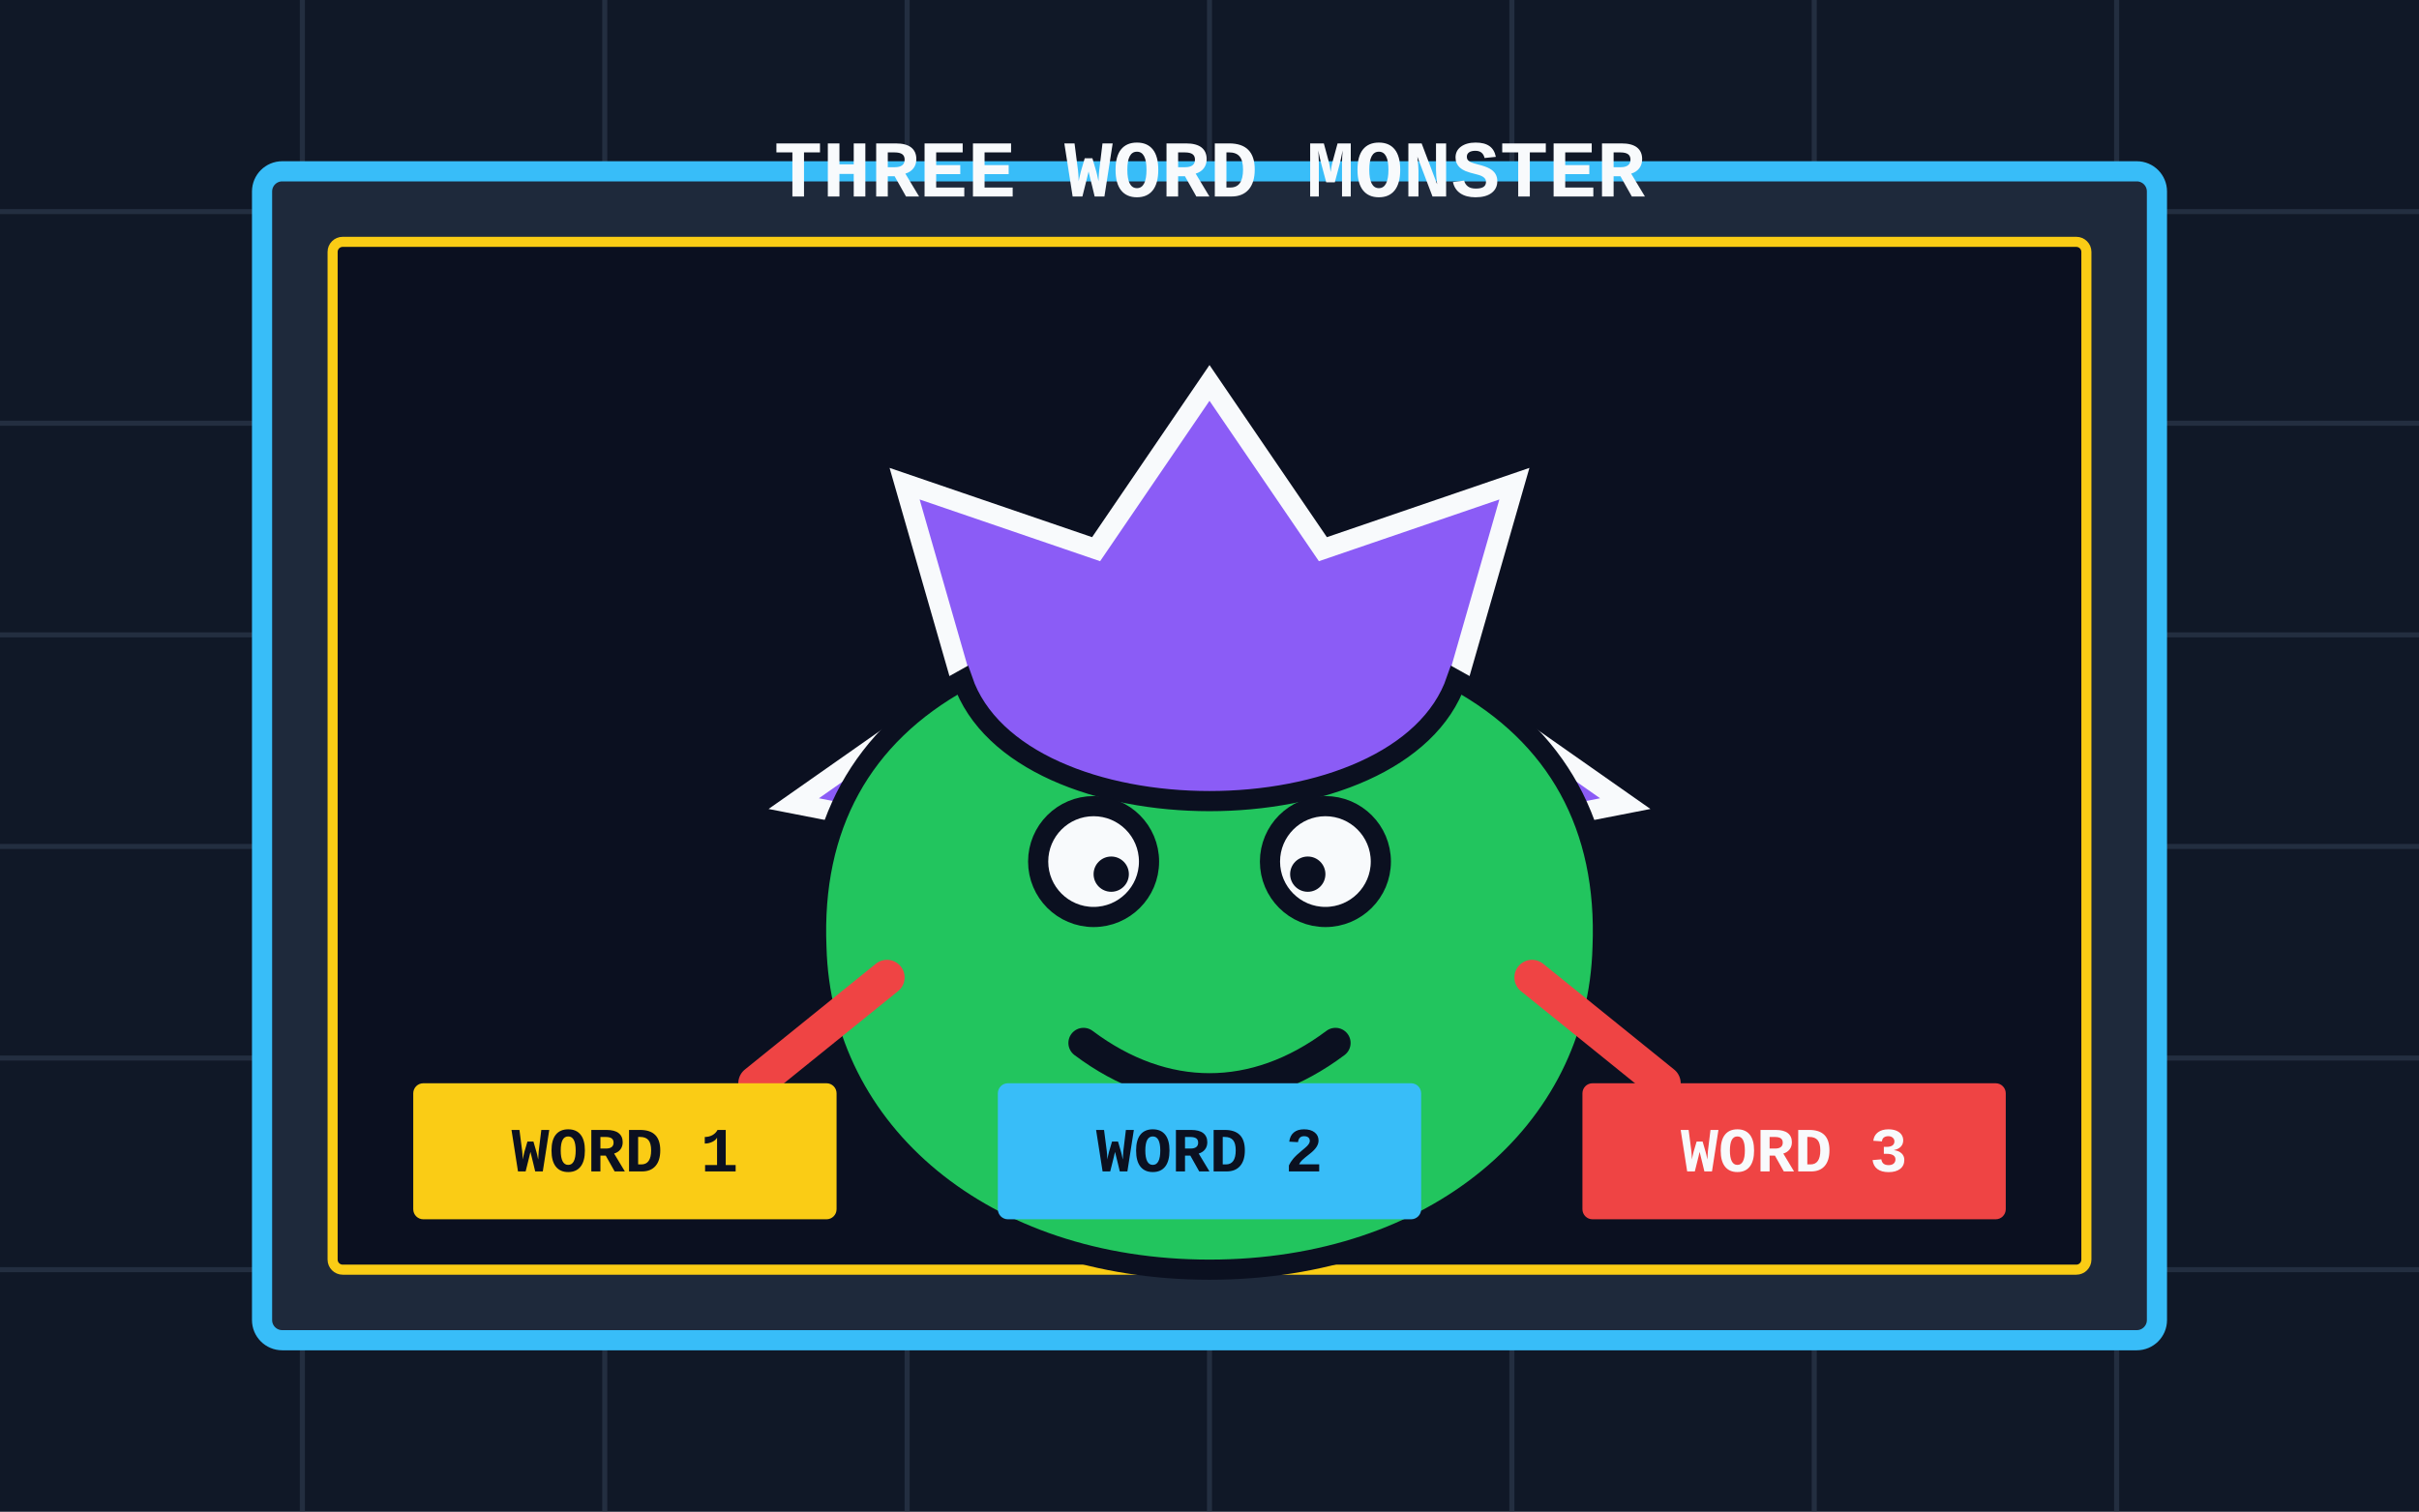
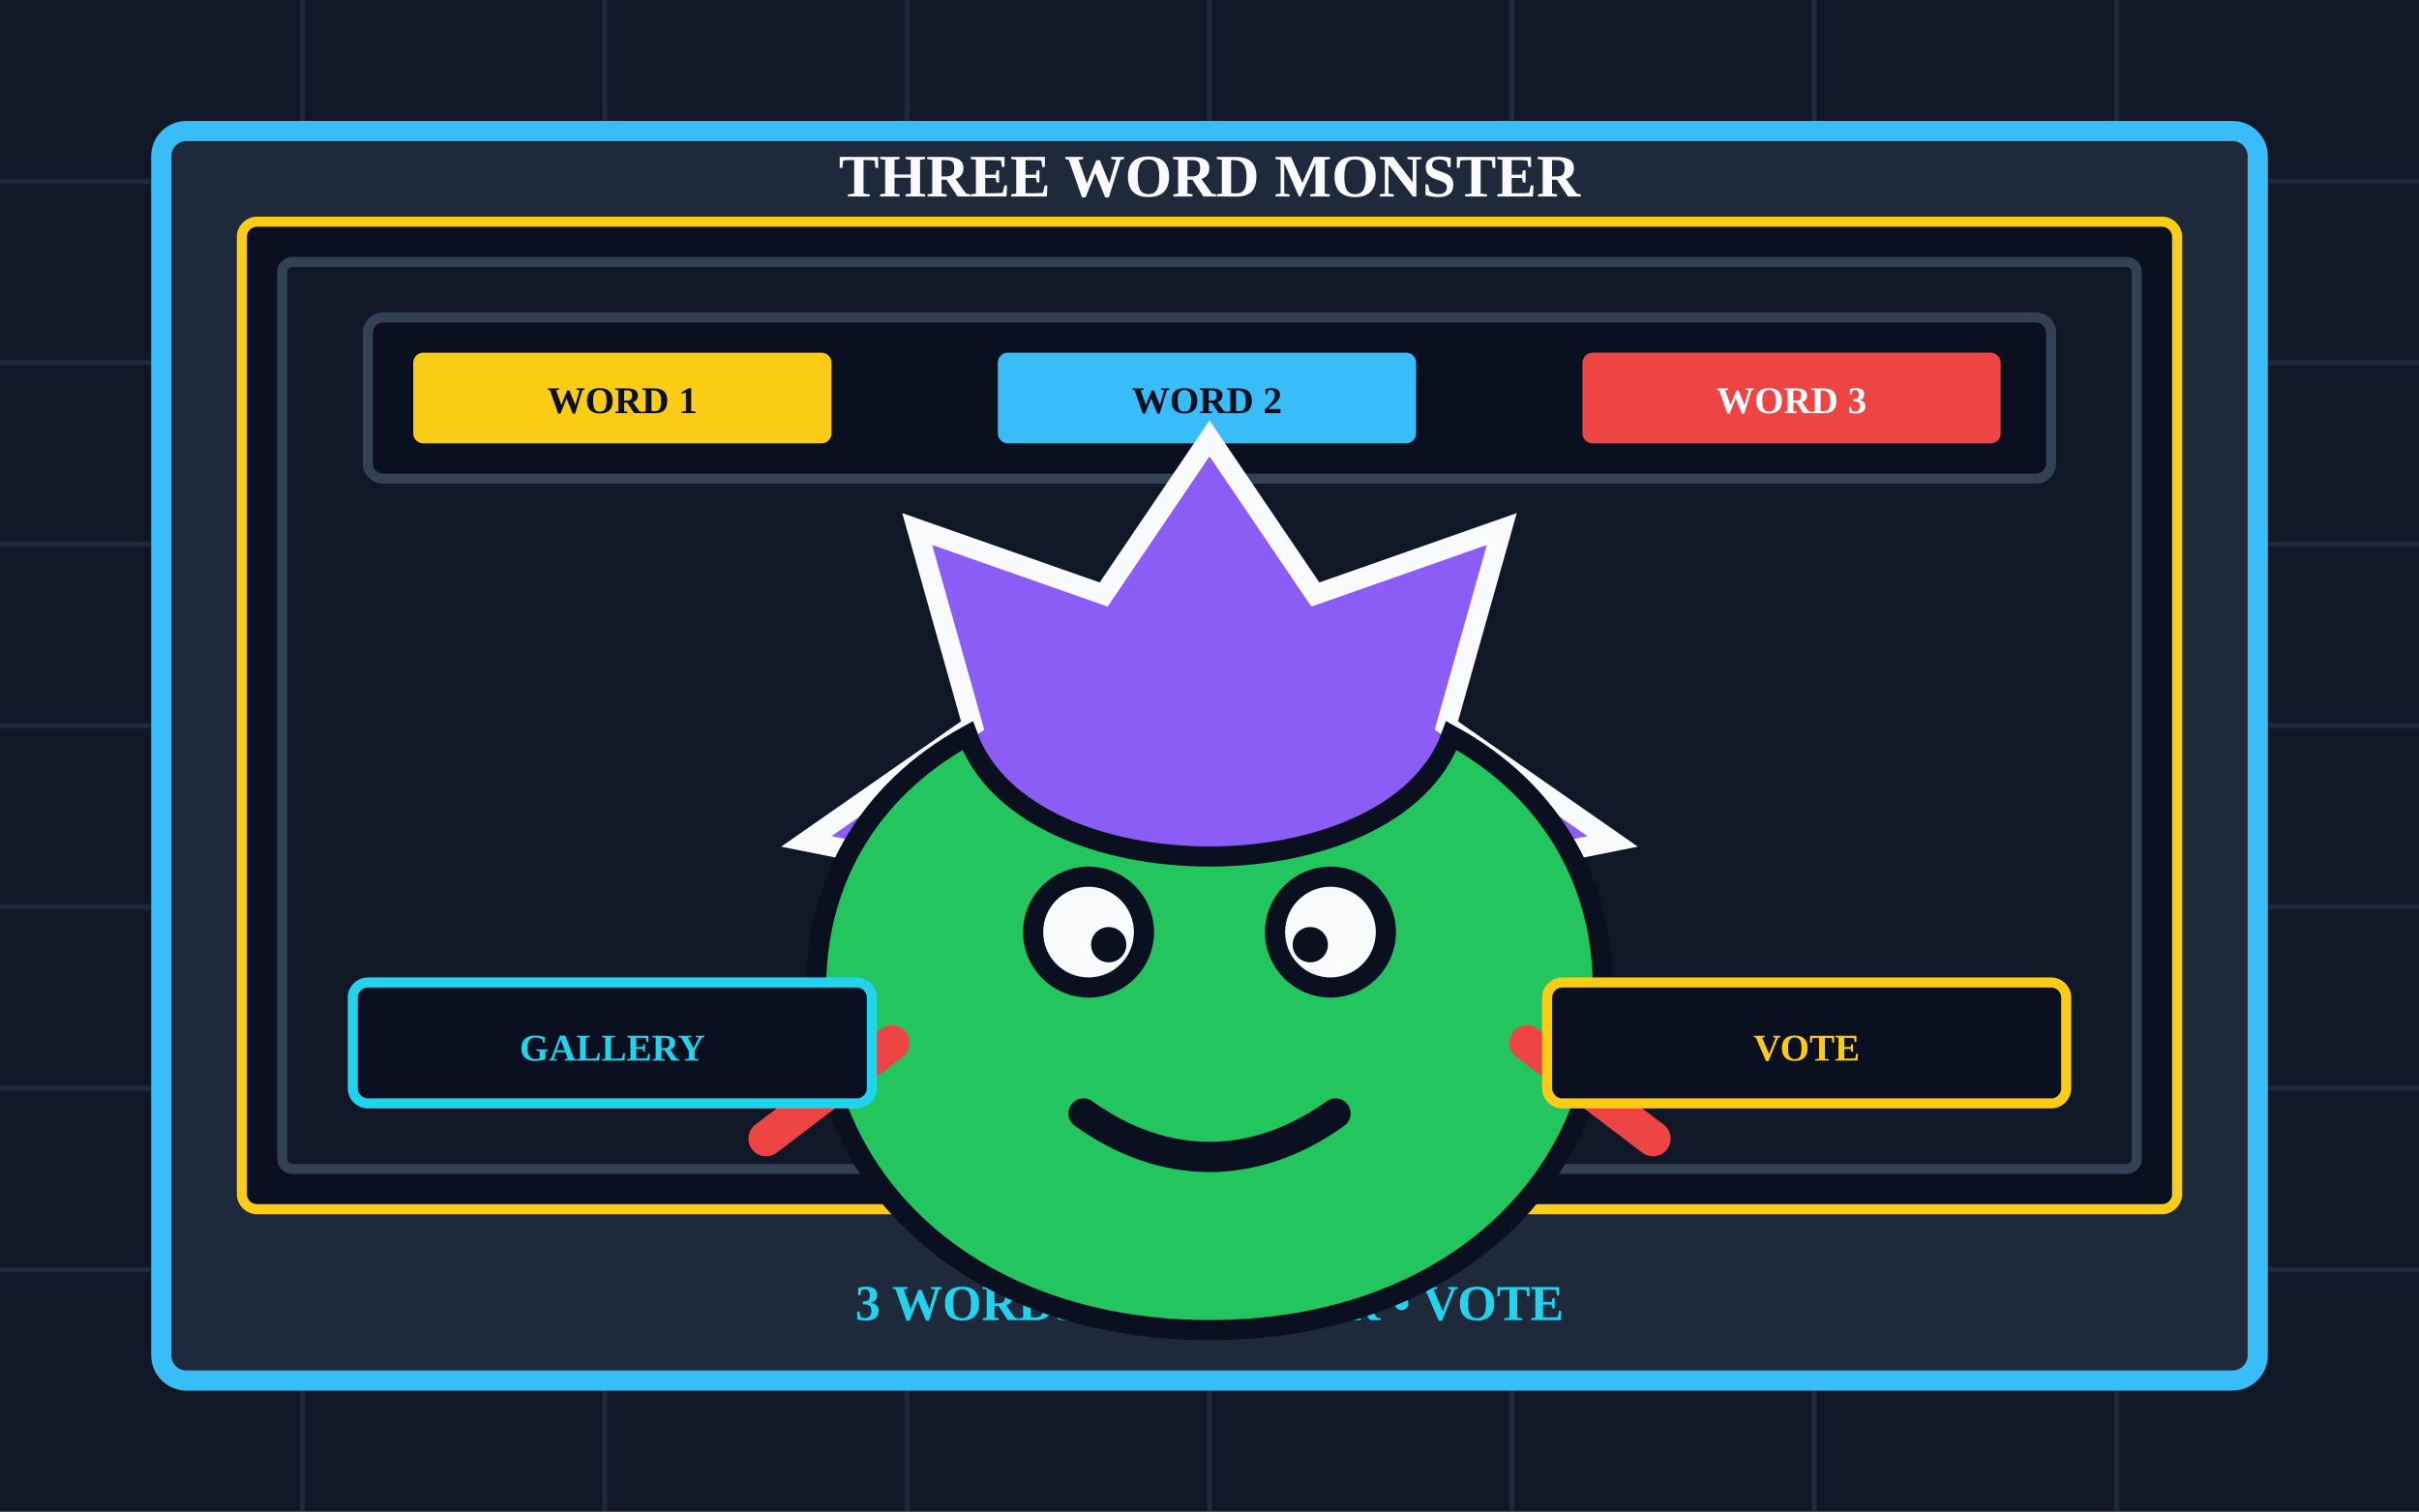
- <svg xmlns="http://www.w3.org/2000/svg" width="960" height="600" viewBox="0 0 960 600" role="img" aria-labelledby="title desc">
-   <rect width="960" height="600" fill="#0b1020" />
+ <svg xmlns="http://www.w3.org/2000/svg" width="960" height="600" viewBox="0 0 960 600" fill="none" role="img" aria-labelledby="title desc">
+   <rect width="960" height="600" fill="#0B1020" />
  <path d="M0 0h960v600H0z" fill="#101827" />
-   <path d="M0 84h960M0 168h960M0 252h960M0 336h960M0 420h960M0 504h960M120 0v600M240 0v600M360 0v600M480 0v600M600 0v600M720 0v600M840 0v600" stroke="#334155" stroke-opacity=".55" stroke-width="2" />
-   <rect x="104" y="68" width="752" height="464" rx="8" fill="#1e293b" stroke="#38bdf8" stroke-width="8" />
-   <rect x="132" y="96" width="696" height="408" rx="4" fill="#0b1020" stroke="#facc15" stroke-width="4" />
-   <g transform="translate(290 136)">
-     <path d="M190 16 235 82l76-26-23 80 67 47-82 16-8 84-75-39-75 39-8-84-82-16 67-47-23-80 76 26z" fill="#8b5cf6" stroke="#f8fafc" stroke-width="8" />
-     <path d="M92 134c-40 22-60 58-58 106 2 74 67 128 156 128s154-54 156-128c2-48-18-84-58-106-22 64-174 64-196 0z" fill="#22c55e" stroke="#0b1020" stroke-width="8" />
-     <circle cx="144" cy="206" r="22" fill="#f8fafc" stroke="#0b1020" stroke-width="8" />
-     <circle cx="236" cy="206" r="22" fill="#f8fafc" stroke="#0b1020" stroke-width="8" />
-     <circle cx="151" cy="211" r="7" fill="#0b1020" />
-     <circle cx="229" cy="211" r="7" fill="#0b1020" />
-     <path d="M140 278c32 24 68 24 100 0" fill="none" stroke="#0b1020" stroke-width="12" stroke-linecap="round" />
-     <path d="M62 252 10 294M318 252l52 42" stroke="#ef4444" stroke-width="14" stroke-linecap="round" />
+   <path d="M0 72h960M0 144h960M0 216h960M0 288h960M0 360h960M0 432h960M0 504h960M120 0v600M240 0v600M360 0v600M480 0v600M600 0v600M720 0v600M840 0v600" stroke="#334155" stroke-opacity=".42" stroke-width="2" />
+   <rect x="64" y="52" width="832" height="496" rx="10" fill="#1E293B" stroke="#38BDF8" stroke-width="8" />
+   <rect x="96" y="88" width="768" height="392" rx="6" fill="#0B1020" stroke="#FACC15" stroke-width="4" />
+   <rect x="112" y="104" width="736" height="360" rx="4" fill="#101827" stroke="#334155" stroke-width="4" />
+   <g font-family="Press Start 2P, Courier New, monospace" font-weight="900">
+     <text x="480" y="78" text-anchor="middle" font-size="24" fill="#F8FAFC">THREE WORD MONSTER</text>
+     <text x="480" y="524" text-anchor="middle" font-size="20" fill="#22D3EE">3 WORDS • MONSTER • VOTE</text>
  </g>
-   <g font-family="Courier New, monospace" font-weight="900">
-     <rect x="164" y="430" width="168" height="54" rx="4" fill="#facc15" />
-     <rect x="396" y="430" width="168" height="54" rx="4" fill="#38bdf8" />
-     <rect x="628" y="430" width="168" height="54" rx="4" fill="#ef4444" />
-     <text x="248" y="465" text-anchor="middle" font-size="25" fill="#0b1020">WORD 1</text>
-     <text x="480" y="465" text-anchor="middle" font-size="25" fill="#0b1020">WORD 2</text>
-     <text x="712" y="465" text-anchor="middle" font-size="25" fill="#f8fafc">WORD 3</text>
-     <text x="480" y="78" text-anchor="middle" font-size="32" fill="#f8fafc">THREE WORD MONSTER</text>
+   <rect x="146" y="126" width="668" height="64" rx="6" fill="#0B1020" stroke="#334155" stroke-width="4" />
+   <g font-family="Press Start 2P, Courier New, monospace" font-weight="900">
+     <rect x="164" y="140" width="166" height="36" rx="4" fill="#FACC15" />
+     <rect x="396" y="140" width="166" height="36" rx="4" fill="#38BDF8" />
+     <rect x="628" y="140" width="166" height="36" rx="4" fill="#EF4444" />
+     <text x="247" y="164" text-anchor="middle" font-size="15" fill="#0B1020">WORD 1</text>
+     <text x="479" y="164" text-anchor="middle" font-size="15" fill="#0B1020">WORD 2</text>
+     <text x="711" y="164" text-anchor="middle" font-size="15" fill="#F8FAFC">WORD 3</text>
+   </g>
+   <g transform="translate(296 172)">
+     <path d="M184 2 226 64l74-26-22 78 66 46-80 16-8 82-72-38-72 38-8-82-80-16 66-46-22-78 74 26z" fill="#8B5CF6" stroke="#F8FAFC" stroke-width="8" />
+     <path d="M88 120c-40 22-62 60-60 106 3 76 66 130 156 130s153-54 156-130c2-46-20-84-60-106-23 64-169 64-192 0z" fill="#22C55E" stroke="#0B1020" stroke-width="8" />
+     <circle cx="136" cy="198" r="22" fill="#F8FAFC" stroke="#0B1020" stroke-width="8" />
+     <circle cx="232" cy="198" r="22" fill="#F8FAFC" stroke="#0B1020" stroke-width="8" />
+     <circle cx="144" cy="203" r="7" fill="#0B1020" />
+     <circle cx="224" cy="203" r="7" fill="#0B1020" />
+     <path d="M134 270c32 23 68 23 100 0" fill="none" stroke="#0B1020" stroke-width="12" stroke-linecap="round" />
+     <path d="M58 242 8 280M310 242l50 38" stroke="#EF4444" stroke-width="14" stroke-linecap="round" />
+   </g>
+   <rect x="140" y="390" width="206" height="48" rx="6" fill="#0B1020" stroke="#22D3EE" stroke-width="4" />
+   <rect x="614" y="390" width="206" height="48" rx="6" fill="#0B1020" stroke="#FACC15" stroke-width="4" />
+   <g font-family="Press Start 2P, Courier New, monospace" font-weight="900">
+     <text x="243" y="421" text-anchor="middle" font-size="15" fill="#22D3EE">GALLERY</text>
+     <text x="717" y="421" text-anchor="middle" font-size="15" fill="#FACC15">VOTE</text>
  </g>
</svg>
